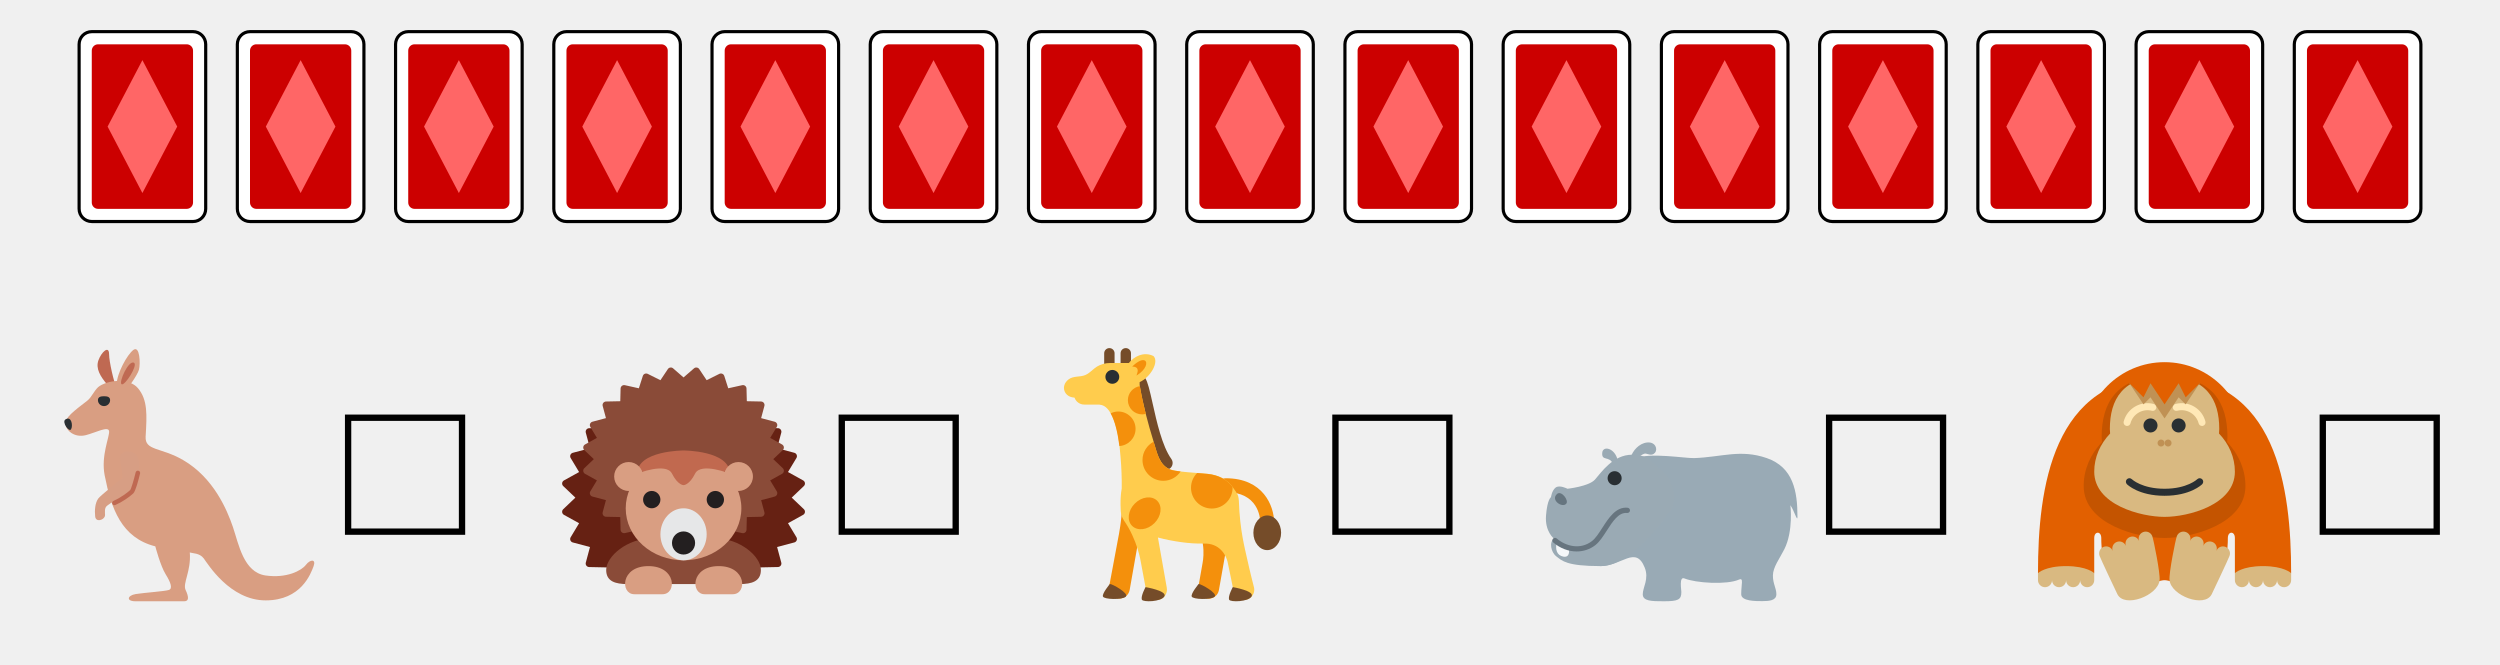
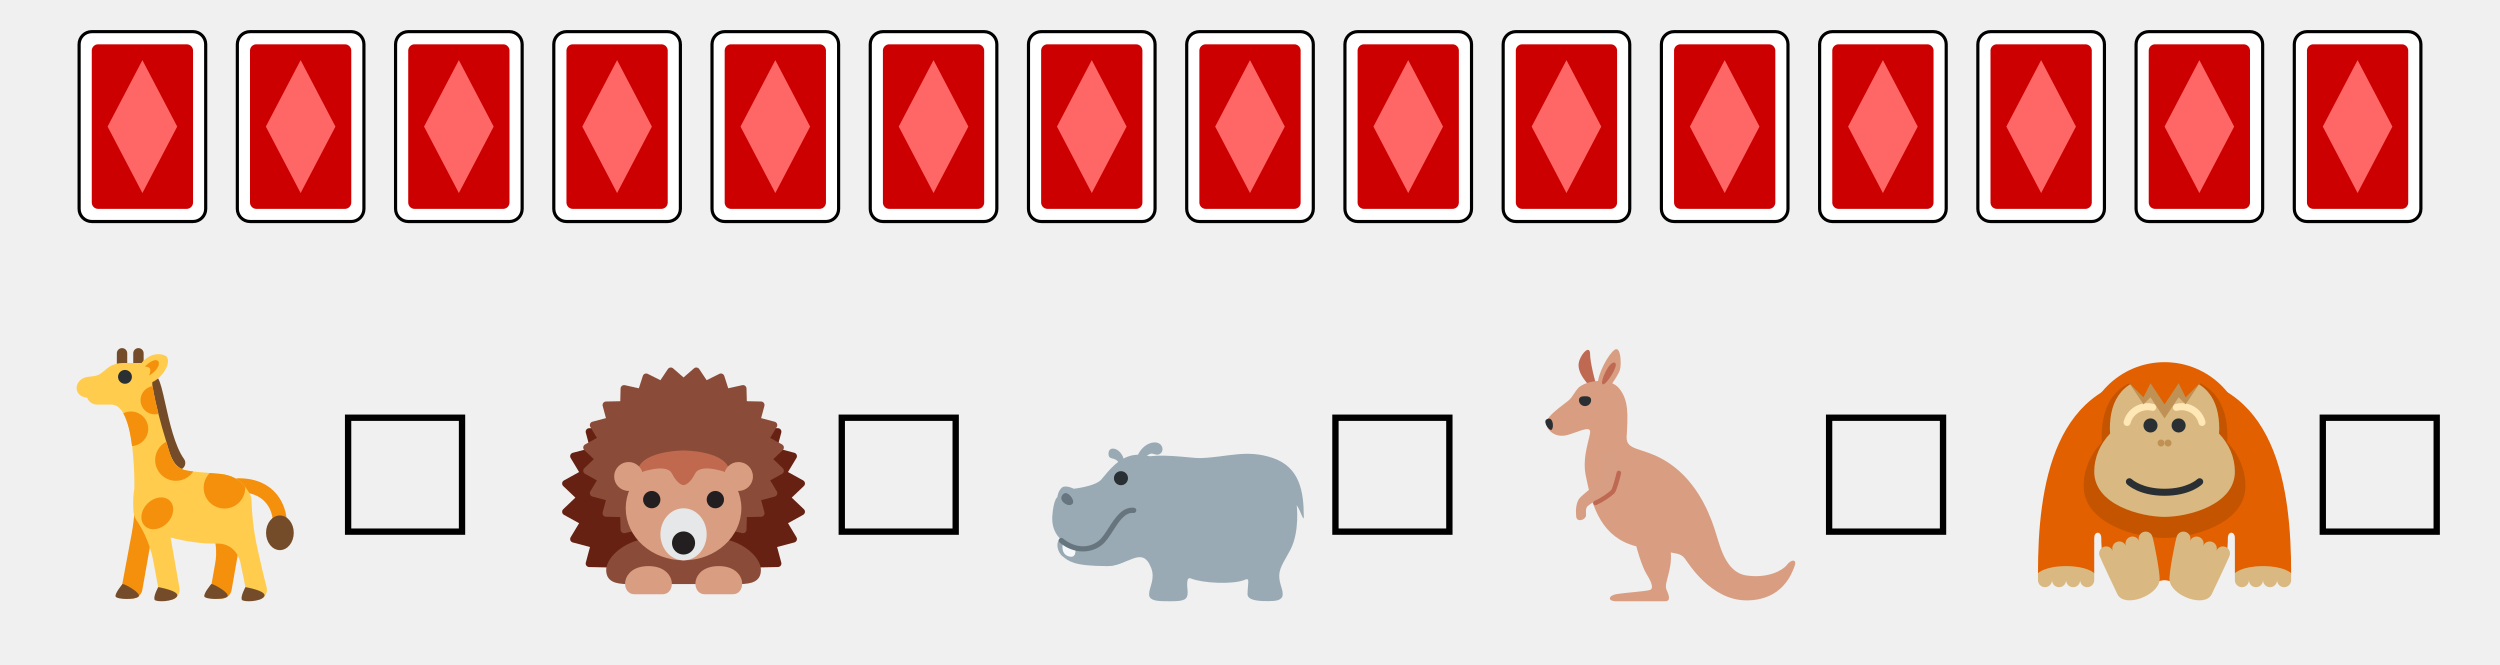
<svg xmlns="http://www.w3.org/2000/svg" width="790.0" height="210" viewBox="0 0 790.0 210">
  <defs>
</defs>
  <g>
    <g transform="translate(25.0, 10)">
      <rect x="0" y="0" width="40" height="60" rx="4" ry="4" fill="white" stroke="black" stroke-width="1" />
      <rect x="4" y="4" width="32" height="52" rx="2" ry="2" fill="#cc0000" stroke="none" />
      <path d="M20.0,9 L31,30.0 L20.0,51 L9,30.0 Z" fill="#ff6666" />
    </g>
    <g transform="translate(75.0, 10)">
      <rect x="0" y="0" width="40" height="60" rx="4" ry="4" fill="white" stroke="black" stroke-width="1" />
      <rect x="4" y="4" width="32" height="52" rx="2" ry="2" fill="#cc0000" stroke="none" />
      <path d="M20.0,9 L31,30.0 L20.0,51 L9,30.0 Z" fill="#ff6666" />
    </g>
    <g transform="translate(125.0, 10)">
      <rect x="0" y="0" width="40" height="60" rx="4" ry="4" fill="white" stroke="black" stroke-width="1" />
      <rect x="4" y="4" width="32" height="52" rx="2" ry="2" fill="#cc0000" stroke="none" />
      <path d="M20.0,9 L31,30.0 L20.0,51 L9,30.0 Z" fill="#ff6666" />
    </g>
    <g transform="translate(175.0, 10)">
      <rect x="0" y="0" width="40" height="60" rx="4" ry="4" fill="white" stroke="black" stroke-width="1" />
      <rect x="4" y="4" width="32" height="52" rx="2" ry="2" fill="#cc0000" stroke="none" />
      <path d="M20.0,9 L31,30.0 L20.0,51 L9,30.0 Z" fill="#ff6666" />
    </g>
    <g transform="translate(225.0, 10)">
      <rect x="0" y="0" width="40" height="60" rx="4" ry="4" fill="white" stroke="black" stroke-width="1" />
      <rect x="4" y="4" width="32" height="52" rx="2" ry="2" fill="#cc0000" stroke="none" />
      <path d="M20.0,9 L31,30.0 L20.0,51 L9,30.0 Z" fill="#ff6666" />
    </g>
    <g transform="translate(275.0, 10)">
      <rect x="0" y="0" width="40" height="60" rx="4" ry="4" fill="white" stroke="black" stroke-width="1" />
      <rect x="4" y="4" width="32" height="52" rx="2" ry="2" fill="#cc0000" stroke="none" />
      <path d="M20.0,9 L31,30.0 L20.0,51 L9,30.0 Z" fill="#ff6666" />
    </g>
    <g transform="translate(325.0, 10)">
      <rect x="0" y="0" width="40" height="60" rx="4" ry="4" fill="white" stroke="black" stroke-width="1" />
      <rect x="4" y="4" width="32" height="52" rx="2" ry="2" fill="#cc0000" stroke="none" />
      <path d="M20.0,9 L31,30.0 L20.0,51 L9,30.0 Z" fill="#ff6666" />
    </g>
    <g transform="translate(375.0, 10)">
      <rect x="0" y="0" width="40" height="60" rx="4" ry="4" fill="white" stroke="black" stroke-width="1" />
      <rect x="4" y="4" width="32" height="52" rx="2" ry="2" fill="#cc0000" stroke="none" />
      <path d="M20.0,9 L31,30.0 L20.0,51 L9,30.0 Z" fill="#ff6666" />
    </g>
    <g transform="translate(425.0, 10)">
      <rect x="0" y="0" width="40" height="60" rx="4" ry="4" fill="white" stroke="black" stroke-width="1" />
      <rect x="4" y="4" width="32" height="52" rx="2" ry="2" fill="#cc0000" stroke="none" />
      <path d="M20.0,9 L31,30.0 L20.0,51 L9,30.0 Z" fill="#ff6666" />
    </g>
    <g transform="translate(475.0, 10)">
      <rect x="0" y="0" width="40" height="60" rx="4" ry="4" fill="white" stroke="black" stroke-width="1" />
      <rect x="4" y="4" width="32" height="52" rx="2" ry="2" fill="#cc0000" stroke="none" />
      <path d="M20.0,9 L31,30.0 L20.0,51 L9,30.0 Z" fill="#ff6666" />
    </g>
    <g transform="translate(525.0, 10)">
      <rect x="0" y="0" width="40" height="60" rx="4" ry="4" fill="white" stroke="black" stroke-width="1" />
      <rect x="4" y="4" width="32" height="52" rx="2" ry="2" fill="#cc0000" stroke="none" />
      <path d="M20.0,9 L31,30.0 L20.0,51 L9,30.0 Z" fill="#ff6666" />
    </g>
    <g transform="translate(575.0, 10)">
      <rect x="0" y="0" width="40" height="60" rx="4" ry="4" fill="white" stroke="black" stroke-width="1" />
      <rect x="4" y="4" width="32" height="52" rx="2" ry="2" fill="#cc0000" stroke="none" />
      <path d="M20.0,9 L31,30.0 L20.0,51 L9,30.0 Z" fill="#ff6666" />
    </g>
    <g transform="translate(625.0, 10)">
      <rect x="0" y="0" width="40" height="60" rx="4" ry="4" fill="white" stroke="black" stroke-width="1" />
      <rect x="4" y="4" width="32" height="52" rx="2" ry="2" fill="#cc0000" stroke="none" />
      <path d="M20.0,9 L31,30.0 L20.0,51 L9,30.0 Z" fill="#ff6666" />
    </g>
    <g transform="translate(675.0, 10)">
      <rect x="0" y="0" width="40" height="60" rx="4" ry="4" fill="white" stroke="black" stroke-width="1" />
      <rect x="4" y="4" width="32" height="52" rx="2" ry="2" fill="#cc0000" stroke="none" />
      <path d="M20.0,9 L31,30.0 L20.0,51 L9,30.0 Z" fill="#ff6666" />
    </g>
    <g transform="translate(725.0, 10)">
      <rect x="0" y="0" width="40" height="60" rx="4" ry="4" fill="white" stroke="black" stroke-width="1" />
      <rect x="4" y="4" width="32" height="52" rx="2" ry="2" fill="#cc0000" stroke="none" />
      <path d="M20.0,9 L31,30.0 L20.0,51 L9,30.0 Z" fill="#ff6666" />
    </g>
    <g transform="translate(10.0, 100)">
      <g>
        <svg x="10.0" y="10" width="80" height="80" viewBox="0 0 36 36">
-           <path fill="#BF6952" d="M6.513.886c0 .984.649 3.926 1.153 5.047s-.505.35-1.442-.771-1.657-2.244-1.225-3.435S6.513-.446 6.513.886z" />
-           <path fill="#D99E82" d="M.314 10.699c-.004.961 1.22 2.097 2.883 1.682 1.333-.332 3.234-1.359 3.316-.561.082.798-1.179 3.471-.629 6.276.93 4.74 2.379 8.873 7.201 10.095 0 0 .723 2.775 1.479 3.986.694 1.111 1.029 2.022.45 2.215-.579.193-3.472.386-4.694.579C9.099 35.164 8.906 36 10.256 36H17.2c.707 0 .643-.643.193-1.607s.805-2.643.598-5.332c.414.14 1.395.067 1.974.838.579.772 3.729 5.976 8.809 5.976s6.43-3.826 6.815-4.855c.386-1.029-.45-1.029-1.093-.193s-2.761 1.931-5.722 1.508c-3.151-.45-3.822-4.465-4.658-6.909-.836-2.443-2.74-6.968-7.044-9.487-3.177-1.859-5.483-1.31-5.363-3.356.178-3.033.325-5.21-1.099-6.892-1.15-1.357-3.851-1.264-5.418-.319-.697.42-1.117 1.595-1.778 2.103C1.428 8.998.317 9.848.314 10.699z" />
-           <path fill="#D79E84" d="M6.042 22.625c-.259.531-.006 1.019-.158 1.355-.225.497-1.254.804-1.35-.032-.097-.836-.021-1.948.45-2.572.322-.427 3.279-2.797 3.408-2.893.129-.096-.354-2.893-.354-2.893s.096-1.125 1.447-.868c1.35.257 1.318 1.415 1.318 2.636s.225 2.443-.386 2.733-4.117 2.003-4.375 2.534z" />
-           <path fill="#292F33" d="M6.657 7.405c0 .465-.387.841-.865.841s-.865-.377-.865-.841.387-.561.865-.561.865.096.865.561z" />
-           <path fill="#D99E82" d="M9.973.255c.912-.665 1.009 1.963.793 2.804S8.891 6.073 8.891 6.073s-1.297.631-1.297-.911S9.108.886 9.973.255z" />
-           <path fill="#BF6952" d="M10.062 2.09c.58.346-1.307 3.303-1.766 3.055-.459-.247.988-3.519 1.766-3.055z" />
-           <path fill="#292F33" d="M.314 10.139c.869-.528 1.081.911.793 1.402-.289.49-1.37-1.052-.793-1.402z" />
-           <path fill="#BF6952" d="M7.274 22.34c-.125 0-.244-.073-.297-.195-.071-.164.004-.354.168-.426 1.066-.464 1.99-1.182 2.367-1.533.15-.182.523-1.447.777-2.511.042-.174.219-.278.39-.24.174.042.281.216.24.39-.223.931-.645 2.536-.966 2.835-.546.508-1.546 1.216-2.55 1.652-.042.019-.086.028-.129.028z" />
+           <path d="M22.217 35.615h-.002c-.804-.142-1.34-.908-1.198-1.712l.59-3.344s.68-3.165-1.076-5.449c1.259-1.171 5.024.085 5.024.085l-1.626 9.221c-.142.804-.908 1.34-1.712 1.199zm-12.692-.021h-.002c-.804-.142-1.34-.908-1.198-1.712l1.312-7.025s.503-2.419.503-4.439c1.142-.439 2.723 2.757 2.723 2.757l-1.626 9.221c-.143.803-.909 1.339-1.712 1.198zm21.277-9.823c-.537 0-.977-.431-.985-.969-.012-.723-.304-4.326-4.925-4.326-.545 0-.985-.441-.985-.985s.441-.985.985-.985c5.363 0 6.858 3.938 6.896 6.264.009.545-.425.993-.969 1.002l-.017-.001z" fill="#F4900C" />
+           <g fill="#754C29">
+             <path d="M15.226 17.252l-3.46-11.98 1.687-1.02c.369.61.628 1.722 1.054 3.633.569 2.558 1.349 6.06 2.657 7.876.318.442.218 1.058-.224 1.376-.175.126-1.714.115-1.714.115zM7.615 2.71V.739c0-.408.331-.739.739-.739s.739.331.739.739V2.71H7.615zm2.332 0V.739c0-.408.331-.739.739-.739s.739.331.739.739V2.71H9.947z" />
+             <ellipse cx="30.802" cy="26.263" rx="1.971" ry="2.464" />
+           </g>
+           <path fill="#FFCC4D" d="M28.935 34.094s-.647-2.515-.998-4.154c-.332-1.549-1.025-3.981-1.171-8.225-.01-.145-.039-.512-.138-.779-.122-.33-.567-.933-.766-1.203-.777-1.052-2.012-1.691-3.526-1.847-1.283-.132-2.573-.185-3.854-.339-.59-.071-1.1-.156-1.422-.272-1.636-.589-1.962-2.502-2.414-3.965-.8-2.59-1.508-5.225-1.961-7.9l-.036.009.036-.009-.027-.165V4.84c1.567-.714 2.79-2.888 1.971-3.706-1.416-.708-2.827.11-3.513.992-.02-.001-.039-.006-.059-.006H8.459c-.655 0-1.304.16-1.872.51-.584.359-.986.907-1.633 1.19-.786.344-1.721.093-2.417.64-1.189.933-.625 2.525.854 2.578.201.577.745.993 1.39.993h2.106c.055.011.108.021.173.029.604.071 1.088.525 1.477 1.215 1.047 1.856 1.244 4.244 1.415 6.324.119 1.448.177 2.906.158 4.36-.293 1.566-.12 3.377-.12 3.377.044.419.186.777.394 1.095l-.01.011c1.99 2.81 2.449 5.97 2.449 5.97l.784 4.193c.142.804.908 1.341 1.713 1.199.804-.142 1.341-.908 1.199-1.712l-1.262-7.159c1.977.534 4.609.932 6.449.852 0 .006-.003.014-.002.02 2.371-.146 3.26 1.73 3.454 2.576.194.846.868 4.228.868 4.228.142.804.909 1.341 1.712 1.199.802-.143 1.339-.91 1.197-1.714z" />
+           <path fill="#F4900C" d="M11.975 22.1c-.985.985-1.16 2.408-.391 3.178.77.77 2.193.595 3.178-.391s1.16-2.408.391-3.178c-.77-.77-2.193-.595-3.178.391zm1.088-6.185c0 1.633 1.324 2.956 2.956 2.956 1.029 0 1.933-.526 2.462-1.323-.59-.071-1.1-.156-1.422-.272-1.564-.563-1.872-2.237-2.253-3.441-.057-.179-.108-.349-.162-.523-.935.496-1.581 1.469-1.581 2.603zm-.986-4.434c0-1.361-1.103-2.464-2.464-2.464-.388 0-.75.098-1.077.257.635 1.126 1.015 2.885 1.242 4.653 1.282-.086 2.299-1.142 2.299-2.446zm-1.093-4.079c0 1.118.906 2.023 2.023 2.023.182 0 .355-.032.523-.077-.449-1.787-.709-3.122-.847-3.937-.961.156-1.699.985-1.699 1.991zm8.977 12.456c0 1.633 1.324 2.956 2.956 2.956 1.633 0 2.956-1.324 2.956-2.956 0-.043-.011-.082-.013-.124-.777-1.052-2.012-1.691-3.526-1.847-.457-.047-.972-.088-1.499-.128-.538.536-.874 1.277-.874 2.099zM11.598 2.613c.505-.483 1.317-1.089 1.778-.856.461.233.258 1.273-1.166 2.151.113-.439.551-1.215-.612-1.295z" />
+           <circle fill="#292F33" cx="8.772" cy="4.09" r=".985" />
+           <path d="M21.047 33.545s-1.142 1.351-.985 1.781 2.741.491 3.249.022-1.951-1.842-2.264-1.803zm-12.623 0s-1.142 1.351-.985 1.781c.156.43 2.741.491 3.249.022s-1.951-1.842-2.264-1.803zm4.547 2.22c.136.391 2.766.329 3.205-.461.439-.79-2.678-1.317-2.678-1.317s-.703 1.273-.527 1.778zm12.404 0c.136.391 2.766.329 3.205-.461.439-.79-2.678-1.317-2.678-1.317s-.703 1.273-.527 1.778z" fill="#754C29" />
        </svg>
        <rect x="100.0" y="32.0" width="36.0" height="36.0" fill="none" stroke="black" stroke-width="2" />
      </g>
    </g>
    <g transform="translate(166.0, 100)">
      <g>
        <svg x="10.0" y="10" width="80" height="80" viewBox="0 0 36 36">
          <path fill="#6D6E71" d="M28.688 20.312C28.688 26.217 23.904 31 18 31c-5.903 0-10.688-4.783-10.688-10.688 0-5.903 4.786-10.689 10.688-10.689 5.904.001 10.688 4.786 10.688 10.689z" />
          <path fill="#662113" d="M26 33.5H10c-1.665 0-2.479-1.339-2.763-2.31l-2.664-.056c-.153-.003-.297-.077-.389-.2-.092-.122-.123-.281-.083-.43l.594-2.216-2.446-.651c-.152-.041-.276-.15-.335-.296s-.046-.311.035-.445l1.199-1.993-2.156-1.192c-.139-.077-.233-.216-.254-.374-.02-.157.036-.315.151-.426l1.729-1.647-1.729-1.646c-.115-.11-.171-.268-.151-.426.021-.158.115-.297.254-.374l2.156-1.194-1.2-1.994c-.081-.135-.094-.3-.035-.445.059-.146.183-.255.335-.296l2.446-.65-.594-2.218c-.04-.148-.009-.307.083-.43s.236-.196.39-.2l2.575-.053.058-2.302c.004-.149.074-.289.192-.381.118-.092.271-.127.416-.094l2.521.561.717-2.234c.045-.139.148-.251.282-.308.136-.056.288-.051.417.014l2.284 1.139 1.341-2.009c.08-.119.208-.199.35-.218.145-.019.287.024.394.119L18 7.258l1.88-1.636c.109-.094.251-.137.395-.118.143.019.269.099.35.218l1.34 2.009 2.286-1.139c.13-.065.283-.069.417-.014.135.057.237.169.282.308l.716 2.234 2.521-.561c.146-.032.298.002.416.094s.188.232.192.381l.058 2.302 2.574.053c.153.003.297.077.389.2.093.123.123.282.083.43l-.595 2.217 2.449.65c.152.04.276.15.336.296.059.146.046.311-.035.445l-1.201 1.994 2.155 1.194c.14.077.233.216.254.374s-.036.316-.151.426l-1.729 1.646 1.729 1.647c.115.11.172.269.151.426-.021.158-.114.297-.254.374L32.854 24.9l1.2 1.993c.081.135.094.3.035.445-.06.146-.184.255-.335.296l-2.45.651.595 2.216c.04.148.01.307-.082.43-.093.123-.236.197-.39.2l-2.663.056c-.285.974-1.099 2.313-2.764 2.313z" />
          <path fill="#8A4B38" d="M16.188 28.824c-.022 0-.044-.001-.066-.004-.143-.019-.27-.099-.35-.219l-1.058-1.585-1.805.899c-.131.064-.283.07-.418.014-.134-.057-.237-.169-.282-.309l-.564-1.757-1.99.442c-.148.031-.299-.003-.417-.095s-.188-.231-.192-.381l-.045-1.804-2.029-.043c-.153-.003-.297-.077-.389-.2-.092-.122-.123-.281-.083-.43l.464-1.732-1.92-.51c-.152-.041-.276-.15-.335-.296s-.046-.311.035-.445l.937-1.557-1.688-.934c-.14-.077-.234-.216-.254-.374-.02-.158.036-.316.151-.426l1.352-1.289-1.352-1.287c-.115-.11-.171-.268-.151-.426.021-.158.115-.297.254-.374l1.689-.935-.937-1.558c-.081-.135-.094-.3-.035-.445.059-.146.183-.255.335-.296l1.922-.511-.466-1.732c-.04-.148-.009-.307.083-.43s.236-.196.39-.2l2.029-.042.045-1.805c.004-.149.074-.289.192-.381.117-.092.27-.127.416-.094l1.99.442.564-1.756c.045-.139.148-.251.282-.308.136-.055.287-.051.418.014l1.805.899 1.058-1.584c.08-.119.207-.199.35-.218.144-.021.287.024.395.119L18 4.172l1.484-1.291c.109-.095.253-.138.395-.119.143.019.269.099.35.218l1.057 1.583 1.807-.9c.13-.064.283-.069.417-.013.135.057.237.169.282.308l.562 1.756 1.991-.442c.146-.033.3.002.416.094.118.092.188.232.192.382l.045 1.804 2.028.042c.153.003.297.077.389.2.093.123.123.282.083.43l-.465 1.734 1.924.511c.152.041.276.15.336.296.059.146.046.311-.035.445l-.938 1.558 1.689.935c.14.077.233.216.254.374.021.158-.036.316-.151.426l-1.353 1.287 1.353 1.289c.115.11.172.268.151.426-.021.158-.115.296-.254.374l-1.688.934.938 1.557c.081.135.094.3.035.445-.06.145-.184.255-.335.296l-1.925.512.465 1.732c.04.148.01.307-.082.43-.093.123-.236.197-.39.2l-2.028.043-.045 1.804c-.004.149-.074.289-.192.381-.117.092-.271.126-.416.095l-1.991-.442-.562 1.757c-.045.139-.147.252-.282.309-.134.058-.284.053-.417-.014l-1.806-.899-1.058 1.585c-.08.12-.207.199-.35.219-.142.018-.286-.024-.395-.119L18 27.407l-1.483 1.294c-.092.08-.209.123-.329.123z" />
          <path fill="#8A4B38" d="M13.5 27.052h9c3.521 0 6.5 2.575 6.5 4.5 0 1.65-1.35 2-3 2H10c-1.65 0-3-.35-3-2 0-1.925 2.99-4.5 6.5-4.5z" />
          <path fill="#D99E82" d="M26.222 22.779c0 4.088-3.68 7.398-8.222 7.398s-8.222-3.31-8.222-7.398c0-4.087 3.68-7.4 8.222-7.4s8.222 3.313 8.222 7.4z" />
          <path fill="#E6E7E8" d="M21.289 26.479c0 2.043-1.473 3.699-3.289 3.699s-3.289-1.656-3.289-3.699S16.183 22.78 18 22.78s3.289 1.655 3.289 3.699z" />
          <path fill="#231F20" d="M19.645 27.711c0 .908-.736 1.645-1.645 1.645s-1.645-.736-1.645-1.645c0-.908.736-1.642 1.645-1.642s1.645.734 1.645 1.642zm-4.934-6.166c0 .682-.552 1.234-1.233 1.234s-1.233-.553-1.233-1.234c0-.68.552-1.232 1.233-1.232.681-.001 1.233.552 1.233 1.232zm9.044 0c0 .682-.552 1.234-1.232 1.234-.682 0-1.233-.553-1.233-1.234 0-.68.552-1.232 1.233-1.232.68-.001 1.232.552 1.232 1.232z" />
          <path fill="#C1694F" d="M11.422 17.846s4.111-1.644 4.933 0C17.178 19.49 18 19.49 18 19.49v-4.934c0 .001-6.578.001-6.578 3.29zm13.155 0s-4.11-1.644-4.933 0C18.822 19.49 18 19.49 18 19.49v-4.934c0 .001 6.577.001 6.577 3.29z" />
          <path fill="#D99E82" d="M12.245 18.256c0 1.136-.92 2.056-2.055 2.056-1.136 0-2.056-.92-2.056-2.056 0-1.135.92-2.055 2.056-2.055 1.135 0 2.055.92 2.055 2.055zm15.621 0c0 1.136-.92 2.056-2.056 2.056-1.135 0-2.056-.92-2.056-2.056 0-1.135.921-2.055 2.056-2.055 1.136 0 2.056.92 2.056 2.055zM11 35c-2 0-2-4 2-4s4.062 4 2 4h-4zm10 0c-2 0-2-4 2-4s4.062 4 2 4h-4z" />
        </svg>
        <rect x="100.0" y="32.0" width="36.0" height="36.0" fill="none" stroke="black" stroke-width="2" />
      </g>
    </g>
    <g transform="translate(322.0, 100)">
      <g>
        <svg x="10.0" y="10" width="80" height="80" viewBox="0 0 36 36">
-           <path d="M22.217 35.615h-.002c-.804-.142-1.34-.908-1.198-1.712l.59-3.344s.68-3.165-1.076-5.449c1.259-1.171 5.024.085 5.024.085l-1.626 9.221c-.142.804-.908 1.34-1.712 1.199zm-12.692-.021h-.002c-.804-.142-1.34-.908-1.198-1.712l1.312-7.025s.503-2.419.503-4.439c1.142-.439 2.723 2.757 2.723 2.757l-1.626 9.221c-.143.803-.909 1.339-1.712 1.198zm21.277-9.823c-.537 0-.977-.431-.985-.969-.012-.723-.304-4.326-4.925-4.326-.545 0-.985-.441-.985-.985s.441-.985.985-.985c5.363 0 6.858 3.938 6.896 6.264.009.545-.425.993-.969 1.002l-.017-.001z" fill="#F4900C" />
-           <g fill="#754C29">
-             <path d="M15.226 17.252l-3.46-11.98 1.687-1.02c.369.61.628 1.722 1.054 3.633.569 2.558 1.349 6.06 2.657 7.876.318.442.218 1.058-.224 1.376-.175.126-1.714.115-1.714.115zM7.615 2.71V.739c0-.408.331-.739.739-.739s.739.331.739.739V2.71H7.615zm2.332 0V.739c0-.408.331-.739.739-.739s.739.331.739.739V2.71H9.947z" />
-             <ellipse cx="30.802" cy="26.263" rx="1.971" ry="2.464" />
-           </g>
-           <path fill="#FFCC4D" d="M28.935 34.094s-.647-2.515-.998-4.154c-.332-1.549-1.025-3.981-1.171-8.225-.01-.145-.039-.512-.138-.779-.122-.33-.567-.933-.766-1.203-.777-1.052-2.012-1.691-3.526-1.847-1.283-.132-2.573-.185-3.854-.339-.59-.071-1.1-.156-1.422-.272-1.636-.589-1.962-2.502-2.414-3.965-.8-2.59-1.508-5.225-1.961-7.9l-.036.009.036-.009-.027-.165V4.84c1.567-.714 2.79-2.888 1.971-3.706-1.416-.708-2.827.11-3.513.992-.02-.001-.039-.006-.059-.006H8.459c-.655 0-1.304.16-1.872.51-.584.359-.986.907-1.633 1.19-.786.344-1.721.093-2.417.64-1.189.933-.625 2.525.854 2.578.201.577.745.993 1.39.993h2.106c.055.011.108.021.173.029.604.071 1.088.525 1.477 1.215 1.047 1.856 1.244 4.244 1.415 6.324.119 1.448.177 2.906.158 4.36-.293 1.566-.12 3.377-.12 3.377.044.419.186.777.394 1.095l-.01.011c1.99 2.81 2.449 5.97 2.449 5.97l.784 4.193c.142.804.908 1.341 1.713 1.199.804-.142 1.341-.908 1.199-1.712l-1.262-7.159c1.977.534 4.609.932 6.449.852 0 .006-.003.014-.002.02 2.371-.146 3.26 1.73 3.454 2.576.194.846.868 4.228.868 4.228.142.804.909 1.341 1.712 1.199.802-.143 1.339-.91 1.197-1.714z" />
-           <path fill="#F4900C" d="M11.975 22.1c-.985.985-1.16 2.408-.391 3.178.77.77 2.193.595 3.178-.391s1.16-2.408.391-3.178c-.77-.77-2.193-.595-3.178.391zm1.088-6.185c0 1.633 1.324 2.956 2.956 2.956 1.029 0 1.933-.526 2.462-1.323-.59-.071-1.1-.156-1.422-.272-1.564-.563-1.872-2.237-2.253-3.441-.057-.179-.108-.349-.162-.523-.935.496-1.581 1.469-1.581 2.603zm-.986-4.434c0-1.361-1.103-2.464-2.464-2.464-.388 0-.75.098-1.077.257.635 1.126 1.015 2.885 1.242 4.653 1.282-.086 2.299-1.142 2.299-2.446zm-1.093-4.079c0 1.118.906 2.023 2.023 2.023.182 0 .355-.032.523-.077-.449-1.787-.709-3.122-.847-3.937-.961.156-1.699.985-1.699 1.991zm8.977 12.456c0 1.633 1.324 2.956 2.956 2.956 1.633 0 2.956-1.324 2.956-2.956 0-.043-.011-.082-.013-.124-.777-1.052-2.012-1.691-3.526-1.847-.457-.047-.972-.088-1.499-.128-.538.536-.874 1.277-.874 2.099zM11.598 2.613c.505-.483 1.317-1.089 1.778-.856.461.233.258 1.273-1.166 2.151.113-.439.551-1.215-.612-1.295z" />
-           <circle fill="#292F33" cx="8.772" cy="4.09" r=".985" />
-           <path d="M21.047 33.545s-1.142 1.351-.985 1.781 2.741.491 3.249.022-1.951-1.842-2.264-1.803zm-12.623 0s-1.142 1.351-.985 1.781c.156.43 2.741.491 3.249.022s-1.951-1.842-2.264-1.803zm4.547 2.22c.136.391 2.766.329 3.205-.461.439-.79-2.678-1.317-2.678-1.317s-.703 1.273-.527 1.778zm12.404 0c.136.391 2.766.329 3.205-.461.439-.79-2.678-1.317-2.678-1.317s-.703 1.273-.527 1.778z" fill="#754C29" />
+           <path fill="#99AAB5" d="M13 15.689c1.945-.886 7.032-.006 8.304-.048 3.861-.127 6.58-1.305 10.332 0C35.388 16.946 36 20.327 36 24c0 .816-.465-.9-1.008-1.662 0 0 .451 3.643-.854 6.253-.664 1.328-1.631 2.557-1.631 3.753-.001 1.197.493 1.78.493 2.656 0 .892-1 .98-2 .98-.926 0-3 .02-3-.98 0-1.423.385-2.394-.312-2.083-1.729.771-6.146.5-7.771-.167-.766-.314-.43 1.598-.428 1.932C19.499 35.795 19 36 17 36c-1.741 0-3-.012-3-1s.919-2.179.281-3.781C13 28 11 31 7.999 31 5.031 31 13 15.689 13 15.689z" />
+           <path fill="#9AAAB4" d="M3.29 20s3.045-.326 3.915-1.305c.87-.979 2.556-3.535 5.275-3.535s3.045 1.577 4.024 2.066c.978.49 2.91 3.653 1.496 5.774s-6 8-10 8c-4.84 0-5.485-.764-6.281-1.375-.792-.607-1.051-2.042-.344-2.531 0 0-1.312-1-1.131-3.287.185-2.331.707-2.61.707-2.61s.109-.924.653-1.359C2.148 19.402 3.29 20 3.29 20z" />
+           <path fill="#F5F8FA" d="M2.691 29.65c.629.132.992-.253.777-1.4-.657.047-1.663-.816-1.663-.816-.327 1.268.012 2.032.886 2.216z" />
+           <path fill="#67757F" d="M4.601 28.918c-1.148 0-2.333-.432-3.327-1.279-.157-.135-.176-.371-.042-.528.135-.157.372-.177.529-.042 1.306 1.115 3.371 1.657 5.039.354.497-.388.958-1.104 1.446-1.861.912-1.416 1.945-3.033 3.602-2.862.207.02.357.203.337.409-.02.205-.205.353-.409.337-1.212-.127-2.066 1.226-2.9 2.522-.523.812-1.017 1.58-1.614 2.047-.774.604-1.705.903-2.661.903z" />
+           <path fill="#66757F" d="M1.813 20.74c.611-.543 1.694.891 1.318 1.374-.535.687-2.308-.494-1.318-1.374z" />
+           <circle fill="#292F33" cx="10" cy="18.5" r="1" />
+           <path fill="#9AAAB4" d="M8.238 14.889c.095-1.09 1.794-.653 2.175.979s-.42 1.168-.653.598c-.489-1.197-1.631-.327-1.522-1.577zm4.062.598c.258-.84 1.142-1.958 2.338-2.066 1.196-.109 1.523.979 1.088 1.468-.435.489-.979.163-1.305.109s-1.088.489-1.414.979c-.326.489-.924.217-.707-.49z" />
        </svg>
        <rect x="100.0" y="32.0" width="36.0" height="36.0" fill="none" stroke="black" stroke-width="2" />
      </g>
    </g>
    <g transform="translate(478.0, 100)">
      <g>
        <svg x="10.0" y="10" width="80" height="80" viewBox="0 0 36 36">
-           <path fill="#99AAB5" d="M13 15.689c1.945-.886 7.032-.006 8.304-.048 3.861-.127 6.58-1.305 10.332 0C35.388 16.946 36 20.327 36 24c0 .816-.465-.9-1.008-1.662 0 0 .451 3.643-.854 6.253-.664 1.328-1.631 2.557-1.631 3.753-.001 1.197.493 1.78.493 2.656 0 .892-1 .98-2 .98-.926 0-3 .02-3-.98 0-1.423.385-2.394-.312-2.083-1.729.771-6.146.5-7.771-.167-.766-.314-.43 1.598-.428 1.932C19.499 35.795 19 36 17 36c-1.741 0-3-.012-3-1s.919-2.179.281-3.781C13 28 11 31 7.999 31 5.031 31 13 15.689 13 15.689z" />
-           <path fill="#9AAAB4" d="M3.29 20s3.045-.326 3.915-1.305c.87-.979 2.556-3.535 5.275-3.535s3.045 1.577 4.024 2.066c.978.49 2.91 3.653 1.496 5.774s-6 8-10 8c-4.84 0-5.485-.764-6.281-1.375-.792-.607-1.051-2.042-.344-2.531 0 0-1.312-1-1.131-3.287.185-2.331.707-2.61.707-2.61s.109-.924.653-1.359C2.148 19.402 3.29 20 3.29 20z" />
-           <path fill="#F5F8FA" d="M2.691 29.65c.629.132.992-.253.777-1.4-.657.047-1.663-.816-1.663-.816-.327 1.268.012 2.032.886 2.216z" />
-           <path fill="#67757F" d="M4.601 28.918c-1.148 0-2.333-.432-3.327-1.279-.157-.135-.176-.371-.042-.528.135-.157.372-.177.529-.042 1.306 1.115 3.371 1.657 5.039.354.497-.388.958-1.104 1.446-1.861.912-1.416 1.945-3.033 3.602-2.862.207.02.357.203.337.409-.02.205-.205.353-.409.337-1.212-.127-2.066 1.226-2.9 2.522-.523.812-1.017 1.58-1.614 2.047-.774.604-1.705.903-2.661.903z" />
-           <path fill="#66757F" d="M1.813 20.74c.611-.543 1.694.891 1.318 1.374-.535.687-2.308-.494-1.318-1.374z" />
-           <circle fill="#292F33" cx="10" cy="18.5" r="1" />
-           <path fill="#9AAAB4" d="M8.238 14.889c.095-1.09 1.794-.653 2.175.979s-.42 1.168-.653.598c-.489-1.197-1.631-.327-1.522-1.577zm4.062.598c.258-.84 1.142-1.958 2.338-2.066 1.196-.109 1.523.979 1.088 1.468-.435.489-.979.163-1.305.109s-1.088.489-1.414.979c-.326.489-.924.217-.707-.49z" />
+           <path fill="#BF6952" d="M6.513.886c0 .984.649 3.926 1.153 5.047s-.505.35-1.442-.771-1.657-2.244-1.225-3.435S6.513-.446 6.513.886z" />
+           <path fill="#D99E82" d="M.314 10.699c-.004.961 1.22 2.097 2.883 1.682 1.333-.332 3.234-1.359 3.316-.561.082.798-1.179 3.471-.629 6.276.93 4.74 2.379 8.873 7.201 10.095 0 0 .723 2.775 1.479 3.986.694 1.111 1.029 2.022.45 2.215-.579.193-3.472.386-4.694.579C9.099 35.164 8.906 36 10.256 36H17.2c.707 0 .643-.643.193-1.607s.805-2.643.598-5.332c.414.14 1.395.067 1.974.838.579.772 3.729 5.976 8.809 5.976s6.43-3.826 6.815-4.855c.386-1.029-.45-1.029-1.093-.193s-2.761 1.931-5.722 1.508c-3.151-.45-3.822-4.465-4.658-6.909-.836-2.443-2.74-6.968-7.044-9.487-3.177-1.859-5.483-1.31-5.363-3.356.178-3.033.325-5.21-1.099-6.892-1.15-1.357-3.851-1.264-5.418-.319-.697.42-1.117 1.595-1.778 2.103C1.428 8.998.317 9.848.314 10.699z" />
+           <path fill="#D79E84" d="M6.042 22.625c-.259.531-.006 1.019-.158 1.355-.225.497-1.254.804-1.35-.032-.097-.836-.021-1.948.45-2.572.322-.427 3.279-2.797 3.408-2.893.129-.096-.354-2.893-.354-2.893s.096-1.125 1.447-.868c1.35.257 1.318 1.415 1.318 2.636s.225 2.443-.386 2.733-4.117 2.003-4.375 2.534z" />
+           <path fill="#292F33" d="M6.657 7.405c0 .465-.387.841-.865.841s-.865-.377-.865-.841.387-.561.865-.561.865.096.865.561z" />
+           <path fill="#D99E82" d="M9.973.255c.912-.665 1.009 1.963.793 2.804S8.891 6.073 8.891 6.073s-1.297.631-1.297-.911S9.108.886 9.973.255z" />
+           <path fill="#BF6952" d="M10.062 2.09c.58.346-1.307 3.303-1.766 3.055-.459-.247.988-3.519 1.766-3.055z" />
+           <path fill="#292F33" d="M.314 10.139c.869-.528 1.081.911.793 1.402-.289.49-1.37-1.052-.793-1.402z" />
+           <path fill="#BF6952" d="M7.274 22.34c-.125 0-.244-.073-.297-.195-.071-.164.004-.354.168-.426 1.066-.464 1.99-1.182 2.367-1.533.15-.182.523-1.447.777-2.511.042-.174.219-.278.39-.24.174.042.281.216.24.39-.223.931-.645 2.536-.966 2.835-.546.508-1.546 1.216-2.55 1.652-.042.019-.086.028-.129.028z" />
        </svg>
        <rect x="100.0" y="32.0" width="36.0" height="36.0" fill="none" stroke="black" stroke-width="2" />
      </g>
    </g>
    <g transform="translate(634.0, 100)">
      <g>
        <svg x="10.0" y="10" width="80" height="80" viewBox="0 0 36 36">
          <path fill="#E26000" d="M36 32c0-12-2-28-18-28S0 20 0 32h8v-5c0-1 1-1 1 0 0 7 4 6 4 6l2 2 1-1c0-.552 1.448-1 2-1s2 .448 2 1l1 1 2-2s4 1 4-6c0-1 1-1 1 0v5h8z" />
          <circle fill="#E26000" cx="18" cy="13.5" r="11.5" />
          <path fill="#D9B981" d="M32 31c-3 0-4 1-4 1v1c0 .552.448 1 1 1s1-.448 1-1c0 .552.448 1 1 1s1-.448 1-1c0 .552.448 1 1 1s1-.448 1-1c0 .552.448 1 1 1s1-.448 1-1v-1s-1-1-4-1zM4 31c-3 0-4 1-4 1v1c0 .552.448 1 1 1s1-.448 1-1c0 .552.448 1 1 1s1-.448 1-1c0 .552.448 1 1 1s1-.448 1-1c0 .552.448 1 1 1s1-.448 1-1v-1s-1-1-4-1z" />
          <path fill="#C45400" d="M6.5 19.607C6.5 25.051 14.167 27 18 27s11.5-1.949 11.5-7.393c0-2.366-.974-4.536-2.595-6.235.023-.244.04-.491.04-.747C26.944 7.862 24.9 4 18 4s-8.944 3.862-8.944 8.625c0 .256.017.503.04.747C7.474 15.071 6.5 17.241 6.5 19.607z" />
          <path fill="#D9B981" d="M8 17.571C8 22.305 14.667 24 18 24s10-1.695 10-6.429c0-2.057-.847-3.944-2.257-5.422.02-.212.035-.427.035-.65C25.778 7.358 24 4 18 4s-7.778 3.358-7.778 7.5c0 .223.015.438.035.65C8.847 13.627 8 15.514 8 17.571z" />
          <circle fill="#292F33" cx="16" cy="11" r="1" />
          <circle fill="#292F33" cx="20" cy="11" r="1" />
          <path fill="#FFE8B6" d="M12.67 11.073c-.042 0-.084-.005-.127-.016-.267-.07-.427-.343-.357-.61.488-1.867 2.405-2.988 4.271-2.503.267.07.427.343.357.61-.07.267-.343.424-.61.357-1.332-.347-2.702.455-3.05 1.788-.059.225-.262.374-.484.374zm10.66 0c-.223 0-.425-.149-.483-.374-.169-.646-.579-1.188-1.155-1.525-.576-.339-1.249-.432-1.896-.262-.269.069-.54-.091-.609-.357-.07-.268.09-.541.357-.61.901-.236 1.846-.106 2.653.367.807.473 1.381 1.231 1.616 2.136.07.267-.09.54-.357.61-.042.009-.085.015-.126.015z" />
          <path fill="#C09154" d="M13 5l2 3 1-1 2 3 2-3 1 1 2-3s-2-1-5-1-5 1-5 1z" />
          <path fill="#E26000" d="M13 5l2 2 1-2 2 3 2-3 1 2 2-2s-2-2-5-2-5 2-5 2z" />
          <circle fill="#C09154" cx="17.5" cy="13.5" r=".5" />
          <circle fill="#C09154" cx="18.5" cy="13.5" r=".5" />
          <path fill="#292F33" d="M18 21c-3.665 0-5.286-1.579-5.354-1.646-.195-.195-.195-.512 0-.707.195-.194.51-.195.705-.002C13.365 18.658 14.783 20 18 20c3.218 0 4.635-1.342 4.648-1.356.197-.191.514-.189.706.006.193.195.193.509-.001.703C23.286 19.421 21.665 21 18 21z" />
          <path fill="#D9B981" d="M17.295 33c-.235 2.224-5 4-6 2-.247-.494-2.341-4.936-2.535-5.453-.194-.517.068-1.094.586-1.287s1.094.068 1.287.586c-.194-.517.068-1.094.586-1.287.517-.194 1.094.068 1.287.586-.194-.517.068-1.094.586-1.287.517-.194 1.094.068 1.287.586-.194-.517.068-1.094.586-1.287s1.094.068 1.287.586c.193.514 1.148 5.263 1.043 6.257zm1.41 0c.235 2.224 5 4 6 2 .247-.494 2.341-4.936 2.535-5.453.194-.517-.068-1.094-.586-1.287s-1.094.068-1.287.586c.194-.517-.068-1.094-.586-1.287-.517-.194-1.094.068-1.287.586.194-.517-.068-1.094-.586-1.287-.517-.194-1.094.068-1.287.586.194-.517-.068-1.094-.586-1.287s-1.094.068-1.287.586c-.193.514-1.148 5.263-1.043 6.257z" />
        </svg>
        <rect x="100.0" y="32.0" width="36.0" height="36.0" fill="none" stroke="black" stroke-width="2" />
      </g>
    </g>
  </g>
</svg>
